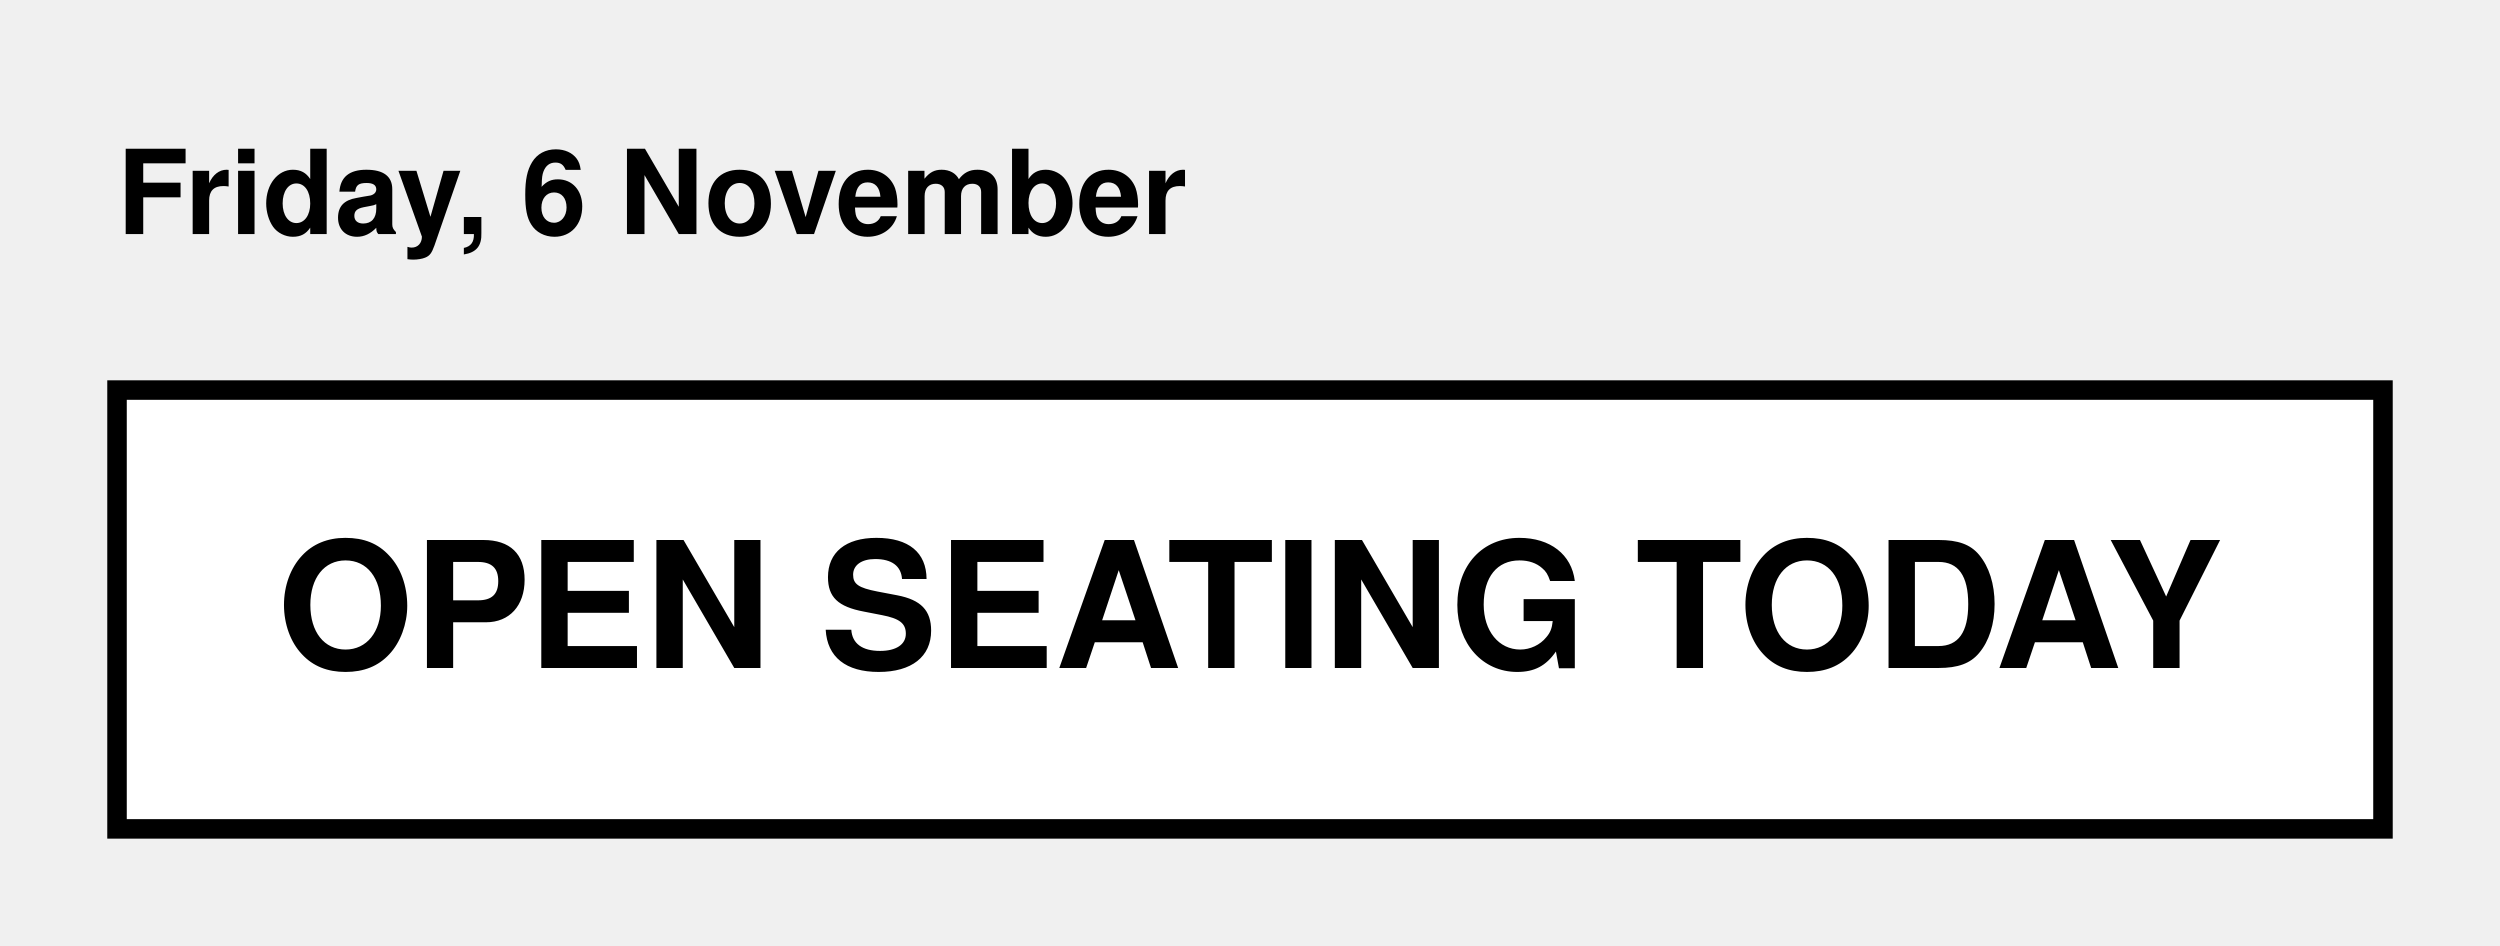
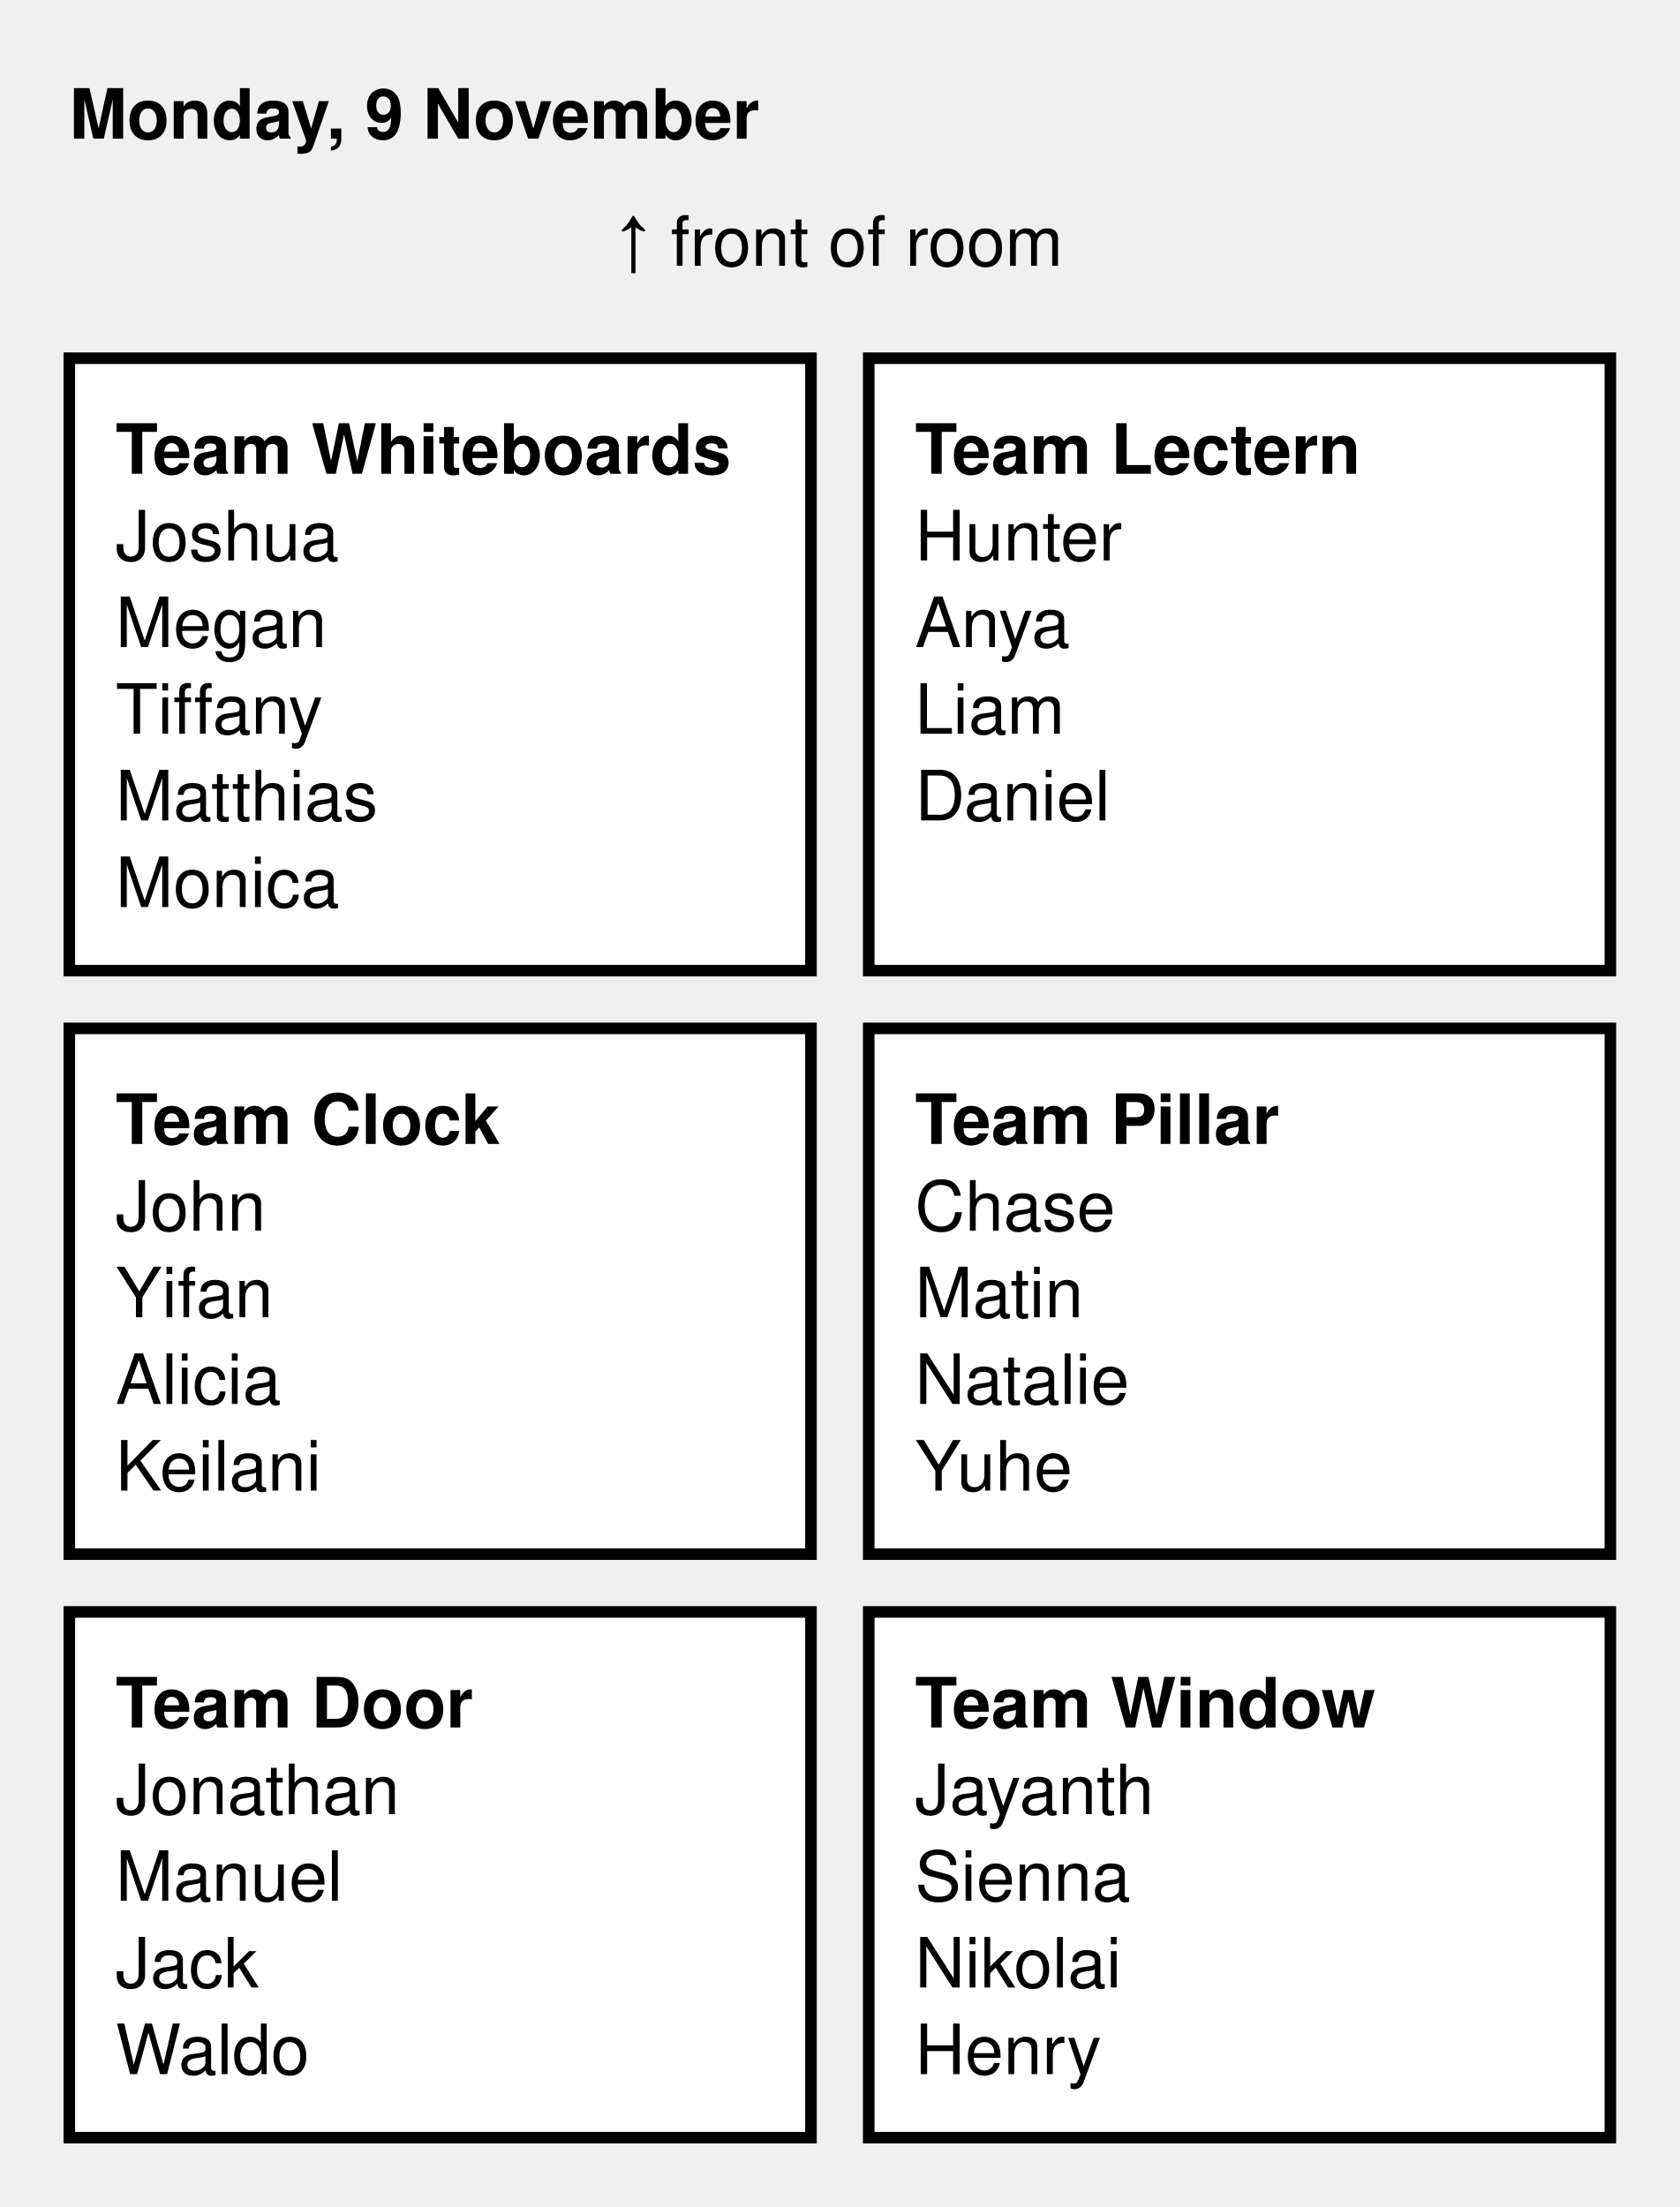
- <svg xmlns="http://www.w3.org/2000/svg" viewBox="0 0 256.367 97" role="img" aria-label="OPEN SEATING TODAY, Friday, 6 November" font-family="Helvetica, Arial, sans-serif" font-size="12" fill="#000000">
-   <text x="12" y="24" font-weight="bold">Friday, 6 November</text>
-   <rect x="12" y="40" width="232.367" height="45" fill="#ffffff" stroke="#000000" stroke-width="2" />
-   <text x="128.184" y="68.5" font-size="18" font-weight="bold" text-anchor="middle">OPEN SEATING TODAY</text>
+ <svg xmlns="http://www.w3.org/2000/svg" viewBox="0 0 290.726 382" role="img" aria-label="Seating chart for Monday, 9 November: 6 groups of 4 to 5, arranged as in the room." font-family="Helvetica, Arial, sans-serif" font-size="12" fill="#000000">
+   <text x="12" y="24" font-weight="bold">Monday, 9 November</text>
+   <text x="145.363" y="46" text-anchor="middle">↑ front of room</text>
+   <rect x="12" y="62" width="128.363" height="106" fill="#ffffff" stroke="#000000" stroke-width="2" />
+   <text x="20" y="82" font-weight="bold">Team Whiteboards</text>
+   <text x="20" y="97">Joshua</text>
+   <text x="20" y="112">Megan</text>
+   <text x="20" y="127">Tiffany</text>
+   <text x="20" y="142">Matthias</text>
+   <text x="20" y="157">Monica</text>
+   <rect x="150.363" y="62" width="128.363" height="106" fill="#ffffff" stroke="#000000" stroke-width="2" />
+   <text x="158.363" y="82" font-weight="bold">Team Lectern</text>
+   <text x="158.363" y="97">Hunter</text>
+   <text x="158.363" y="112">Anya</text>
+   <text x="158.363" y="127">Liam</text>
+   <text x="158.363" y="142">Daniel</text>
+   <rect x="12" y="178" width="128.363" height="91" fill="#ffffff" stroke="#000000" stroke-width="2" />
+   <text x="20" y="198" font-weight="bold">Team Clock</text>
+   <text x="20" y="213">John</text>
+   <text x="20" y="228">Yifan</text>
+   <text x="20" y="243">Alicia</text>
+   <text x="20" y="258">Keilani</text>
+   <rect x="150.363" y="178" width="128.363" height="91" fill="#ffffff" stroke="#000000" stroke-width="2" />
+   <text x="158.363" y="198" font-weight="bold">Team Pillar</text>
+   <text x="158.363" y="213">Chase</text>
+   <text x="158.363" y="228">Matin</text>
+   <text x="158.363" y="243">Natalie</text>
+   <text x="158.363" y="258">Yuhe</text>
+   <rect x="12" y="279" width="128.363" height="91" fill="#ffffff" stroke="#000000" stroke-width="2" />
+   <text x="20" y="299" font-weight="bold">Team Door</text>
+   <text x="20" y="314">Jonathan</text>
+   <text x="20" y="329">Manuel</text>
+   <text x="20" y="344">Jack</text>
+   <text x="20" y="359">Waldo</text>
+   <rect x="150.363" y="279" width="128.363" height="91" fill="#ffffff" stroke="#000000" stroke-width="2" />
+   <text x="158.363" y="299" font-weight="bold">Team Window</text>
+   <text x="158.363" y="314">Jayanth</text>
+   <text x="158.363" y="329">Sienna</text>
+   <text x="158.363" y="344">Nikolai</text>
+   <text x="158.363" y="359">Henry</text>
</svg>
